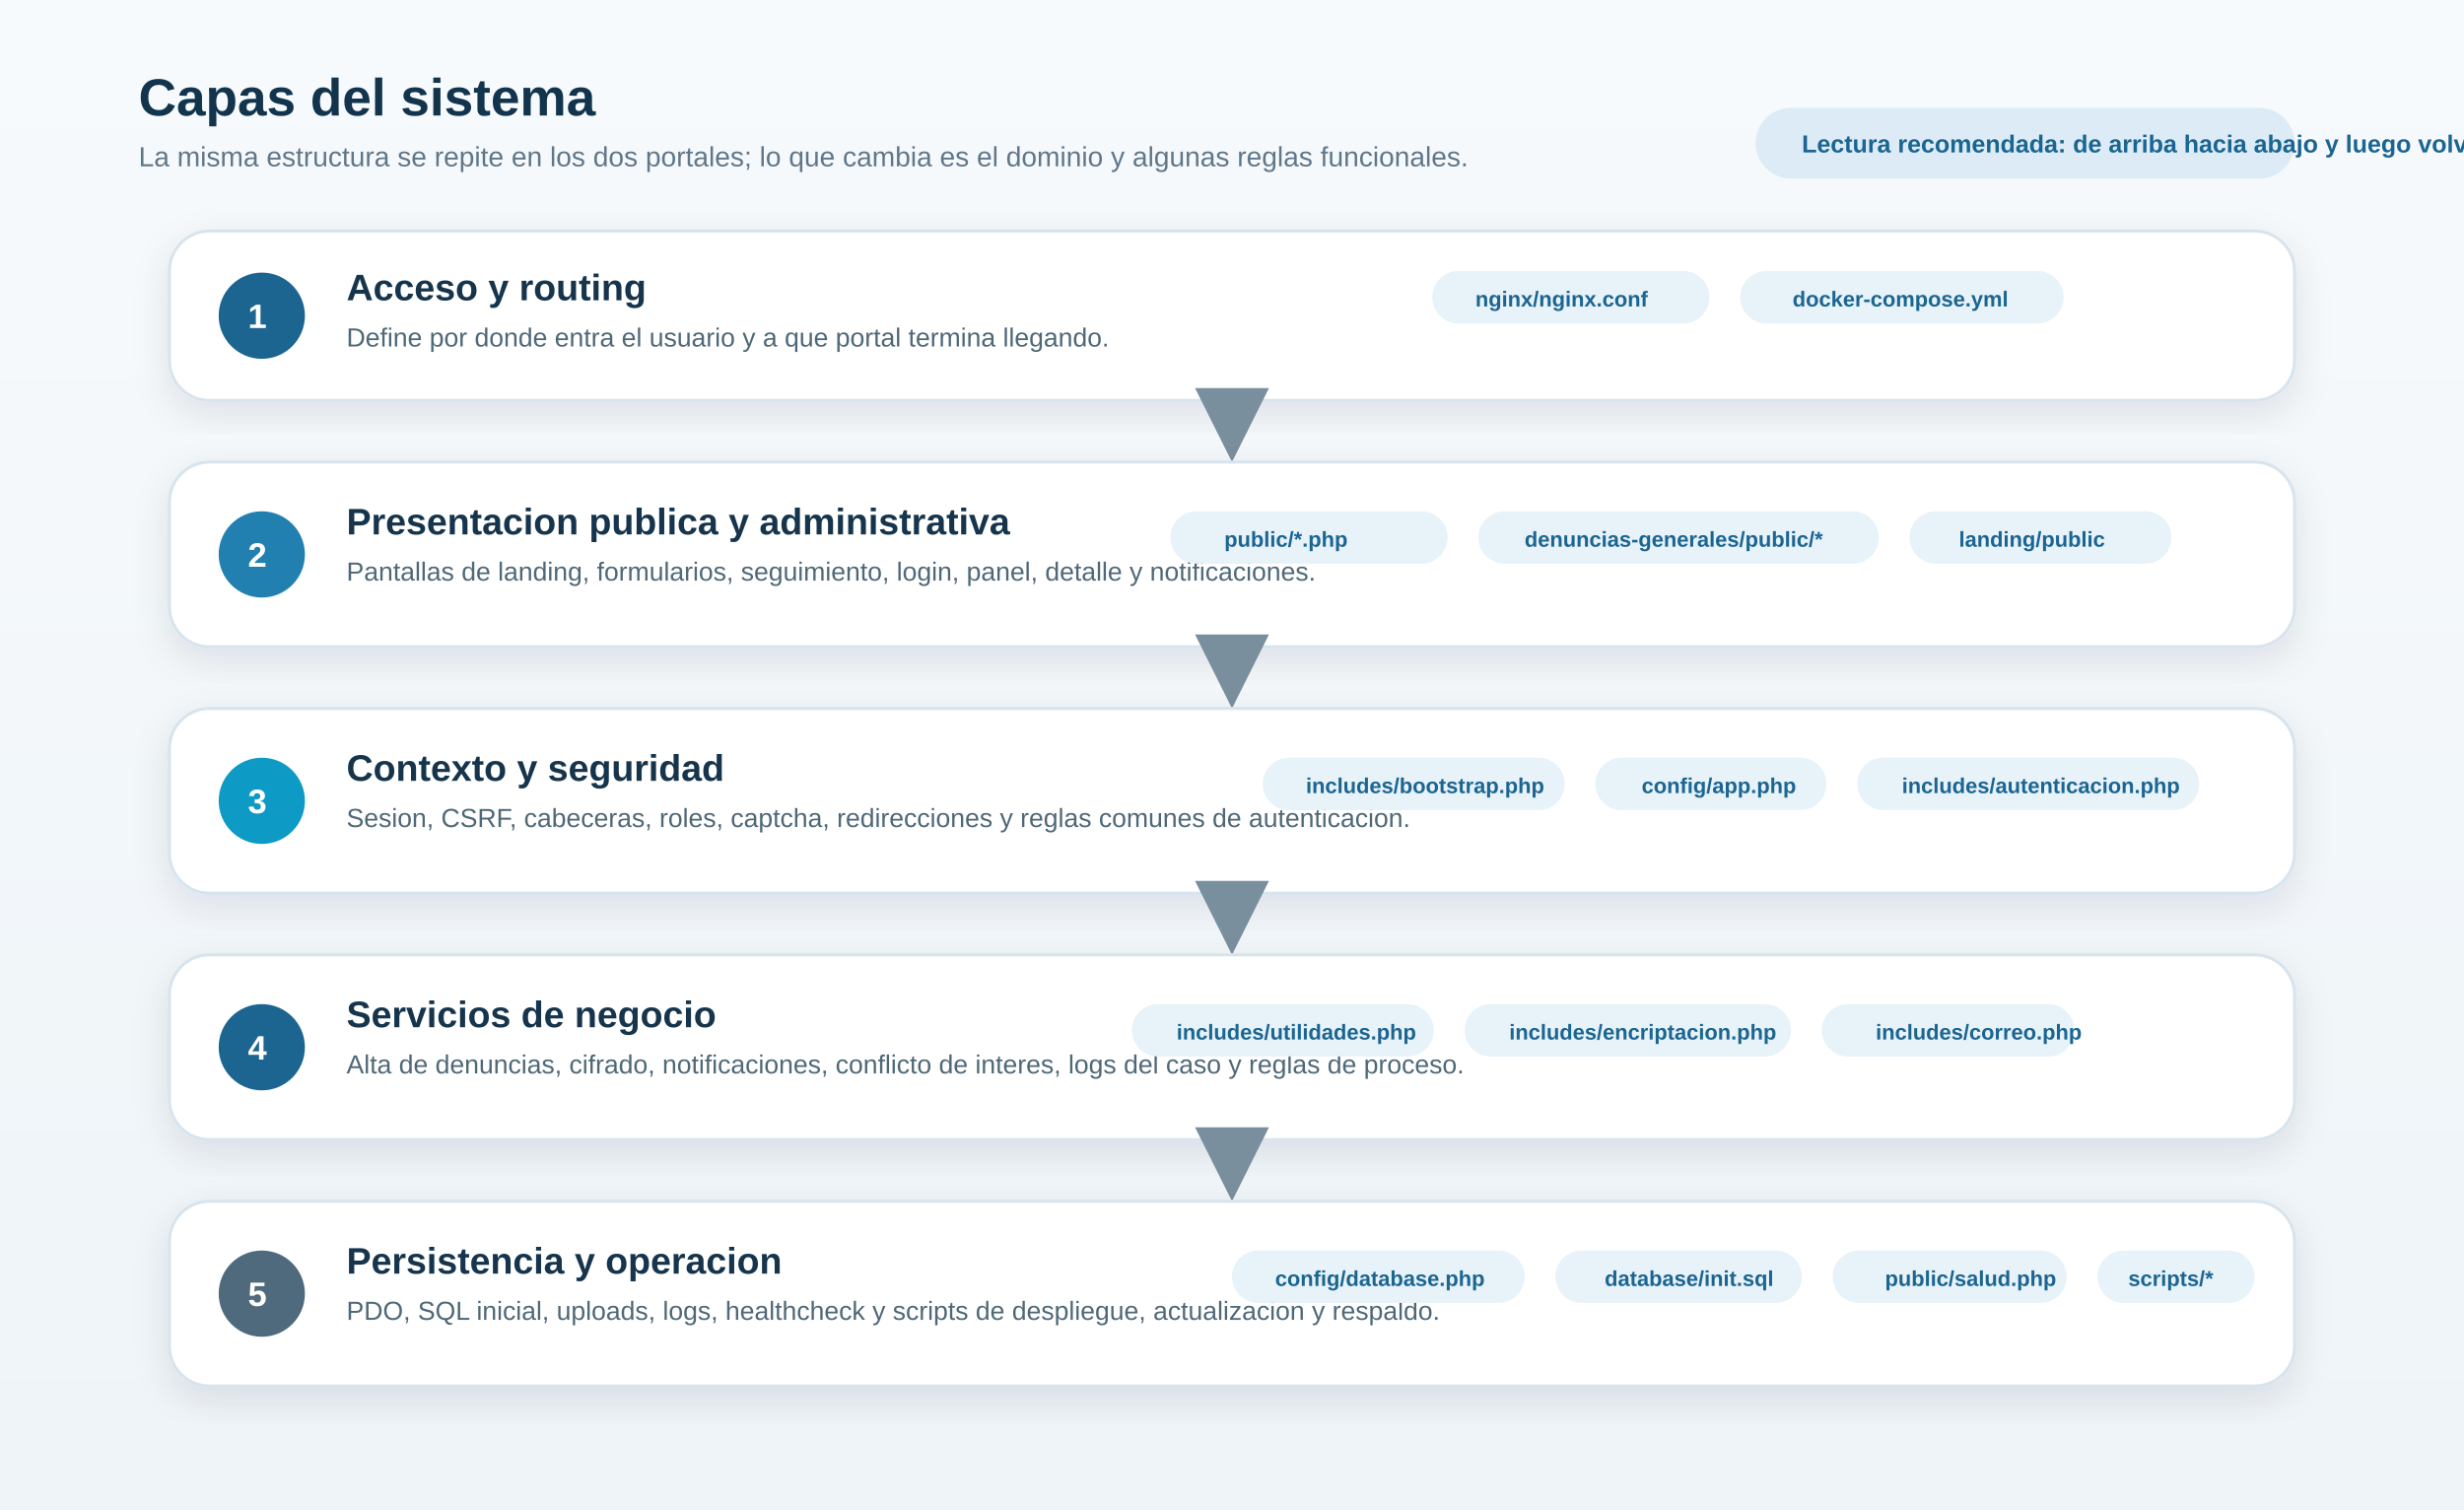
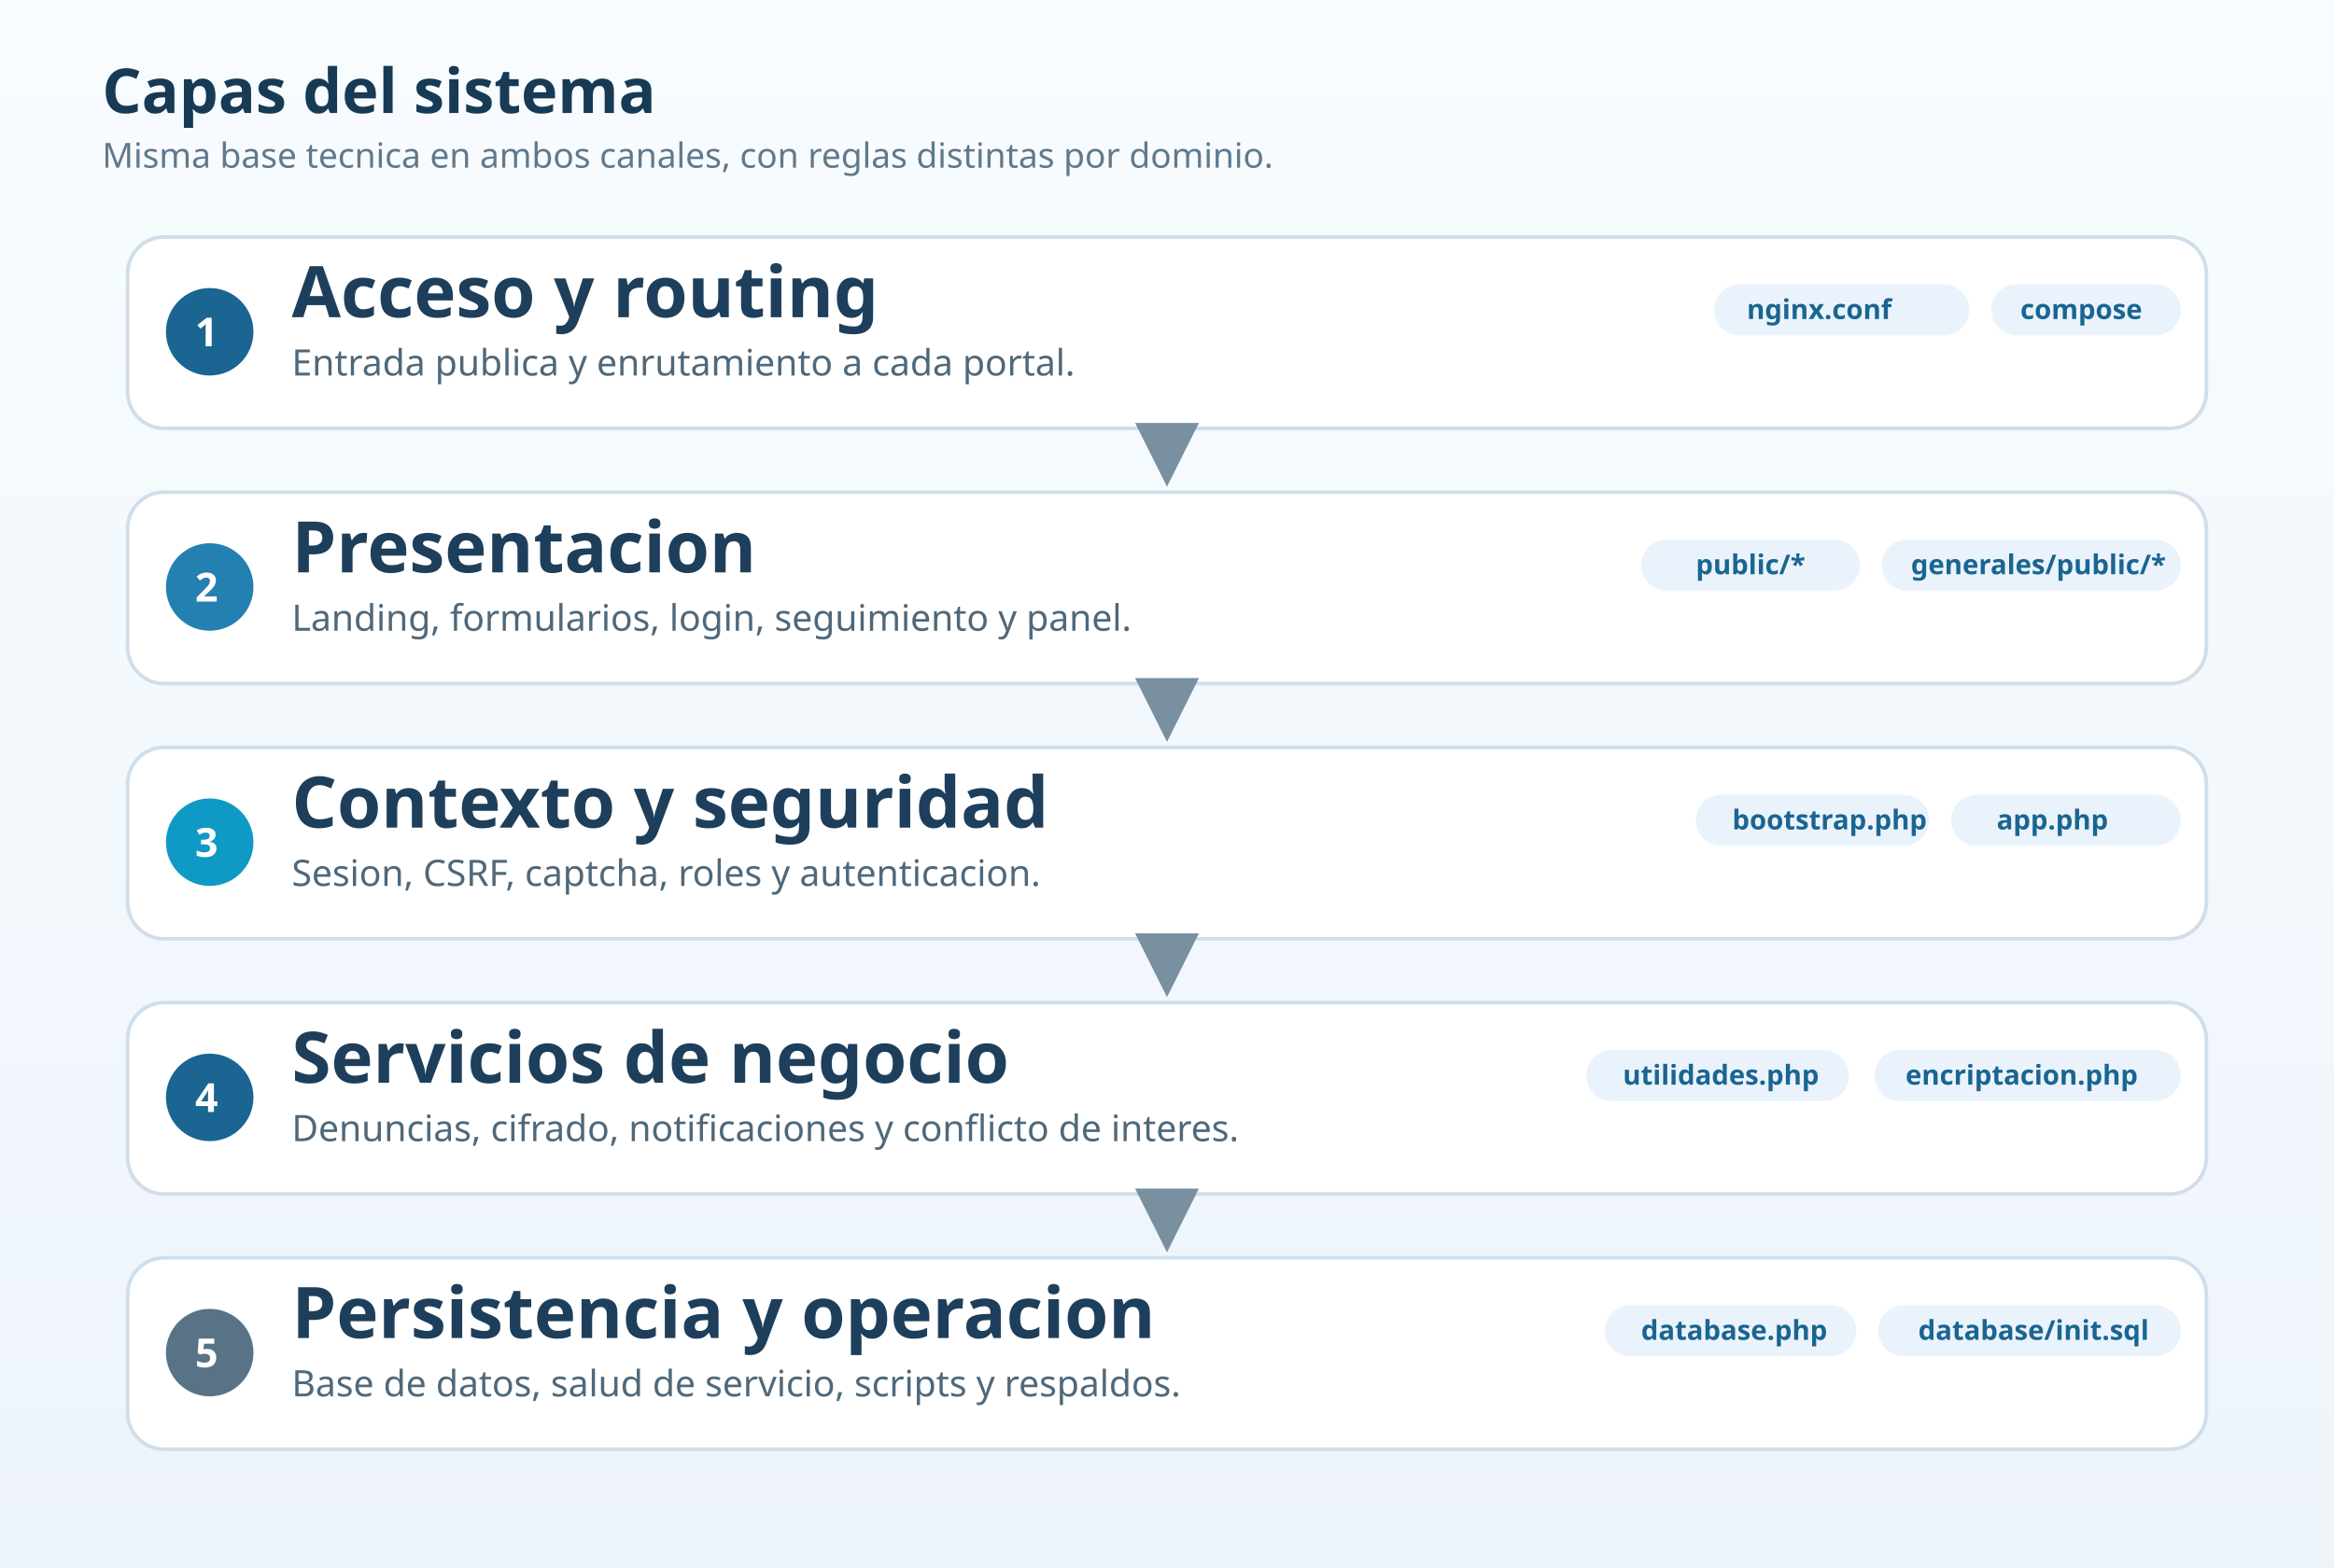
- <svg xmlns="http://www.w3.org/2000/svg" width="1600" height="980" viewBox="0 0 1600 980" role="img" aria-labelledby="title desc">
+ <svg xmlns="http://www.w3.org/2000/svg" width="1280" height="860" viewBox="0 0 1280 860" role="img" aria-labelledby="title desc">
  <defs>
    <linearGradient id="bg" x1="0" y1="0" x2="0" y2="1">
-       <stop offset="0%" stop-color="#f7fafc" />
-       <stop offset="100%" stop-color="#eef4f8" />
+       <stop offset="0%" stop-color="#f8fcff" />
+       <stop offset="100%" stop-color="#edf4fa" />
    </linearGradient>
-     <filter id="shadow" x="-20%" y="-20%" width="140%" height="140%">
-       <feDropShadow dx="0" dy="8" stdDeviation="12" flood-color="#0f172a" flood-opacity="0.10" />
-     </filter>
-     <marker id="arrow" markerWidth="12" markerHeight="12" refX="10" refY="6" orient="auto">
-       <path d="M0,0 L12,6 L0,12 z" fill="#7a8f9d" />
+     <marker id="arr" markerWidth="10" markerHeight="10" refX="8" refY="5" orient="auto">
+       <path d="M0,0 L10,5 L0,10 z" fill="#7990a1" />
    </marker>
    <style>
-       .title { font: 800 34px 'Segoe UI', Arial, sans-serif; fill: #12344d; }
-       .subtitle { font: 500 18px 'Segoe UI', Arial, sans-serif; fill: #607789; }
-       .card-title { font: 800 24px 'Segoe UI', Arial, sans-serif; fill: #16364d; }
-       .card-text { font: 500 17px 'Segoe UI', Arial, sans-serif; fill: #4f6877; }
-       .chip { font: 700 14px 'Segoe UI', Arial, sans-serif; fill: #1a6591; }
-       .num { font: 800 22px 'Segoe UI', Arial, sans-serif; fill: #ffffff; }
-       .lane { fill: #ffffff; stroke: #d8e4ed; stroke-width: 2; rx: 26; }
-       .line { stroke: #8ea3b2; stroke-width: 4; fill: none; marker-end: url(#arrow); }
+       .h1 { font: 800 34px 'Google Sans Text','Noto Sans','Segoe UI',Arial,sans-serif; fill:#173a55; }
+       .sub { font: 500 19px 'Google Sans Text','Noto Sans','Segoe UI',Arial,sans-serif; fill:#60798c; }
+       .lane { fill:#fff; stroke:#cfdeea; stroke-width:2; rx:20; }
+       .num { font:800 22px 'Google Sans Text','Noto Sans','Segoe UI',Arial,sans-serif; fill:#fff; }
+       .ttl { font:800 36px 'Google Sans Text','Noto Sans','Segoe UI',Arial,sans-serif; fill:#1d3f5b; }
+       .txt { font:500 20px 'Google Sans Text','Noto Sans','Segoe UI',Arial,sans-serif; fill:#4f687a; }
+       .chip { fill:#eaf3fb; }
+       .chipt { font:700 15px 'Google Sans Text','Noto Sans','Segoe UI',Arial,sans-serif; fill:#1a6591; }
+       .line { stroke:#7990a1; stroke-width:3.5; fill:none; marker-end:url(#arr); }
    </style>
  </defs>
-   <rect width="1600" height="980" fill="url(#bg)" />
-   <text x="90" y="75" class="title">Capas del sistema</text>
-   <text x="90" y="108" class="subtitle">La misma estructura se repite en los dos portales; lo que cambia es el dominio y algunas reglas funcionales.</text>
-   <g filter="url(#shadow)">
-     <rect x="110" y="150" width="1380" height="110" class="lane" />
-     <circle cx="170" cy="205" r="28" fill="#1a6591" />
-     <text x="161" y="213" class="num">1</text>
-     <text x="225" y="195" class="card-title">Acceso y routing</text>
-     <text x="225" y="225" class="card-text">Define por donde entra el usuario y a que portal termina llegando.</text>
-     <rect x="930" y="176" width="180" height="34" rx="17" fill="#e7f2f9" />
-     <text x="958" y="199" class="chip">nginx/nginx.conf</text>
-     <rect x="1130" y="176" width="210" height="34" rx="17" fill="#e7f2f9" />
-     <text x="1164" y="199" class="chip">docker-compose.yml</text>
-   </g>
-   <path d="M800 260 L800 292" class="line" />
-   <g filter="url(#shadow)">
-     <rect x="110" y="300" width="1380" height="120" class="lane" />
-     <circle cx="170" cy="360" r="28" fill="#2380b0" />
-     <text x="161" y="368" class="num">2</text>
-     <text x="225" y="347" class="card-title">Presentacion publica y administrativa</text>
-     <text x="225" y="377" class="card-text">Pantallas de landing, formularios, seguimiento, login, panel, detalle y notificaciones.</text>
-     <rect x="760" y="332" width="180" height="34" rx="17" fill="#e7f2f9" />
-     <text x="795" y="355" class="chip">public/*.php</text>
-     <rect x="960" y="332" width="260" height="34" rx="17" fill="#e7f2f9" />
-     <text x="990" y="355" class="chip">denuncias-generales/public/*</text>
-     <rect x="1240" y="332" width="170" height="34" rx="17" fill="#e7f2f9" />
-     <text x="1272" y="355" class="chip">landing/public</text>
-   </g>
-   <path d="M800 420 L800 452" class="line" />
-   <g filter="url(#shadow)">
-     <rect x="110" y="460" width="1380" height="120" class="lane" />
-     <circle cx="170" cy="520" r="28" fill="#0f9ac5" />
-     <text x="161" y="528" class="num">3</text>
-     <text x="225" y="507" class="card-title">Contexto y seguridad</text>
-     <text x="225" y="537" class="card-text">Sesion, CSRF, cabeceras, roles, captcha, redirecciones y reglas comunes de autenticacion.</text>
-     <rect x="820" y="492" width="196" height="34" rx="17" fill="#e7f2f9" />
-     <text x="848" y="515" class="chip">includes/bootstrap.php</text>
-     <rect x="1036" y="492" width="150" height="34" rx="17" fill="#e7f2f9" />
-     <text x="1066" y="515" class="chip">config/app.php</text>
-     <rect x="1206" y="492" width="222" height="34" rx="17" fill="#e7f2f9" />
-     <text x="1235" y="515" class="chip">includes/autenticacion.php</text>
-   </g>
-   <path d="M800 580 L800 612" class="line" />
-   <g filter="url(#shadow)">
-     <rect x="110" y="620" width="1380" height="120" class="lane" />
-     <circle cx="170" cy="680" r="28" fill="#1a6591" />
-     <text x="161" y="688" class="num">4</text>
-     <text x="225" y="667" class="card-title">Servicios de negocio</text>
-     <text x="225" y="697" class="card-text">Alta de denuncias, cifrado, notificaciones, conflicto de interes, logs del caso y reglas de proceso.</text>
-     <rect x="735" y="652" width="196" height="34" rx="17" fill="#e7f2f9" />
-     <text x="764" y="675" class="chip">includes/utilidades.php</text>
-     <rect x="951" y="652" width="212" height="34" rx="17" fill="#e7f2f9" />
-     <text x="980" y="675" class="chip">includes/encriptacion.php</text>
-     <rect x="1183" y="652" width="164" height="34" rx="17" fill="#e7f2f9" />
-     <text x="1218" y="675" class="chip">includes/correo.php</text>
-   </g>
-   <path d="M800 740 L800 772" class="line" />
-   <g filter="url(#shadow)">
-     <rect x="110" y="780" width="1380" height="120" class="lane" />
-     <circle cx="170" cy="840" r="28" fill="#4f6b7d" />
-     <text x="161" y="848" class="num">5</text>
-     <text x="225" y="827" class="card-title">Persistencia y operacion</text>
-     <text x="225" y="857" class="card-text">PDO, SQL inicial, uploads, logs, healthcheck y scripts de despliegue, actualizacion y respaldo.</text>
-     <rect x="800" y="812" width="190" height="34" rx="17" fill="#e7f2f9" />
-     <text x="828" y="835" class="chip">config/database.php</text>
-     <rect x="1010" y="812" width="160" height="34" rx="17" fill="#e7f2f9" />
-     <text x="1042" y="835" class="chip">database/init.sql</text>
-     <rect x="1190" y="812" width="152" height="34" rx="17" fill="#e7f2f9" />
-     <text x="1224" y="835" class="chip">public/salud.php</text>
-     <rect x="1362" y="812" width="102" height="34" rx="17" fill="#e7f2f9" />
-     <text x="1382" y="835" class="chip">scripts/*</text>
-   </g>
-   <rect x="1140" y="70" width="350" height="46" rx="23" fill="#dcebf5" />
-   <text x="1170" y="99" style="font:700 16px 'Segoe UI', Arial, sans-serif; fill:#1a6591;">Lectura recomendada: de arriba hacia abajo y luego volver al detalle</text>
+   <rect width="1280" height="860" fill="url(#bg)" />
+   <text x="56" y="62" class="h1">Capas del sistema</text>
+   <text x="56" y="92" class="sub">Misma base tecnica en ambos canales, con reglas distintas por dominio.</text>
+   <rect x="70" y="130" width="1140" height="105" class="lane" />
+   <circle cx="115" cy="182" r="24" fill="#1a6591" />
+   <text x="107" y="190" class="num">1</text>
+   <text x="160" y="174" class="ttl" style="font-size:39px;">Acceso y routing</text>
+   <text x="160" y="206" class="txt">Entrada publica y enrutamiento a cada portal.</text>
+   <rect x="940" y="156" width="140" height="28" rx="14" class="chip" />
+   <text x="958" y="175" class="chipt">nginx.conf</text>
+   <rect x="1092" y="156" width="104" height="28" rx="14" class="chip" />
+   <text x="1108" y="175" class="chipt">compose</text>
+   <path d="M640 235 L640 260" class="line" />
+   <rect x="70" y="270" width="1140" height="105" class="lane" />
+   <circle cx="115" cy="322" r="24" fill="#2380b0" />
+   <text x="107" y="330" class="num">2</text>
+   <text x="160" y="314" class="ttl" style="font-size:39px;">Presentacion</text>
+   <text x="160" y="346" class="txt">Landing, formularios, login, seguimiento y panel.</text>
+   <rect x="900" y="296" width="120" height="28" rx="14" class="chip" />
+   <text x="930" y="315" class="chipt">public/*</text>
+   <rect x="1032" y="296" width="164" height="28" rx="14" class="chip" />
+   <text x="1048" y="315" class="chipt">generales/public/*</text>
+   <path d="M640 375 L640 400" class="line" />
+   <rect x="70" y="410" width="1140" height="105" class="lane" />
+   <circle cx="115" cy="462" r="24" fill="#0f9ac5" />
+   <text x="107" y="470" class="num">3</text>
+   <text x="160" y="454" class="ttl" style="font-size:39px;">Contexto y seguridad</text>
+   <text x="160" y="486" class="txt">Sesion, CSRF, captcha, roles y autenticacion.</text>
+   <rect x="930" y="436" width="128" height="28" rx="14" class="chip" />
+   <text x="950" y="455" class="chipt">bootstrap.php</text>
+   <rect x="1070" y="436" width="126" height="28" rx="14" class="chip" />
+   <text x="1095" y="455" class="chipt">app.php</text>
+   <path d="M640 515 L640 540" class="line" />
+   <rect x="70" y="550" width="1140" height="105" class="lane" />
+   <circle cx="115" cy="602" r="24" fill="#1a6591" />
+   <text x="107" y="610" class="num">4</text>
+   <text x="160" y="594" class="ttl" style="font-size:39px;">Servicios de negocio</text>
+   <text x="160" y="626" class="txt">Denuncias, cifrado, notificaciones y conflicto de interes.</text>
+   <rect x="870" y="576" width="144" height="28" rx="14" class="chip" />
+   <text x="890" y="595" class="chipt">utilidades.php</text>
+   <rect x="1028" y="576" width="168" height="28" rx="14" class="chip" />
+   <text x="1045" y="595" class="chipt">encriptacion.php</text>
+   <path d="M640 655 L640 680" class="line" />
+   <rect x="70" y="690" width="1140" height="105" class="lane" />
+   <circle cx="115" cy="742" r="24" fill="#587386" />
+   <text x="107" y="750" class="num">5</text>
+   <text x="160" y="734" class="ttl" style="font-size:39px;">Persistencia y operacion</text>
+   <text x="160" y="766" class="txt">Base de datos, salud de servicio, scripts y respaldos.</text>
+   <rect x="880" y="716" width="138" height="28" rx="14" class="chip" />
+   <text x="900" y="735" class="chipt">database.php</text>
+   <rect x="1030" y="716" width="166" height="28" rx="14" class="chip" />
+   <text x="1052" y="735" class="chipt">database/init.sql</text>
</svg>
